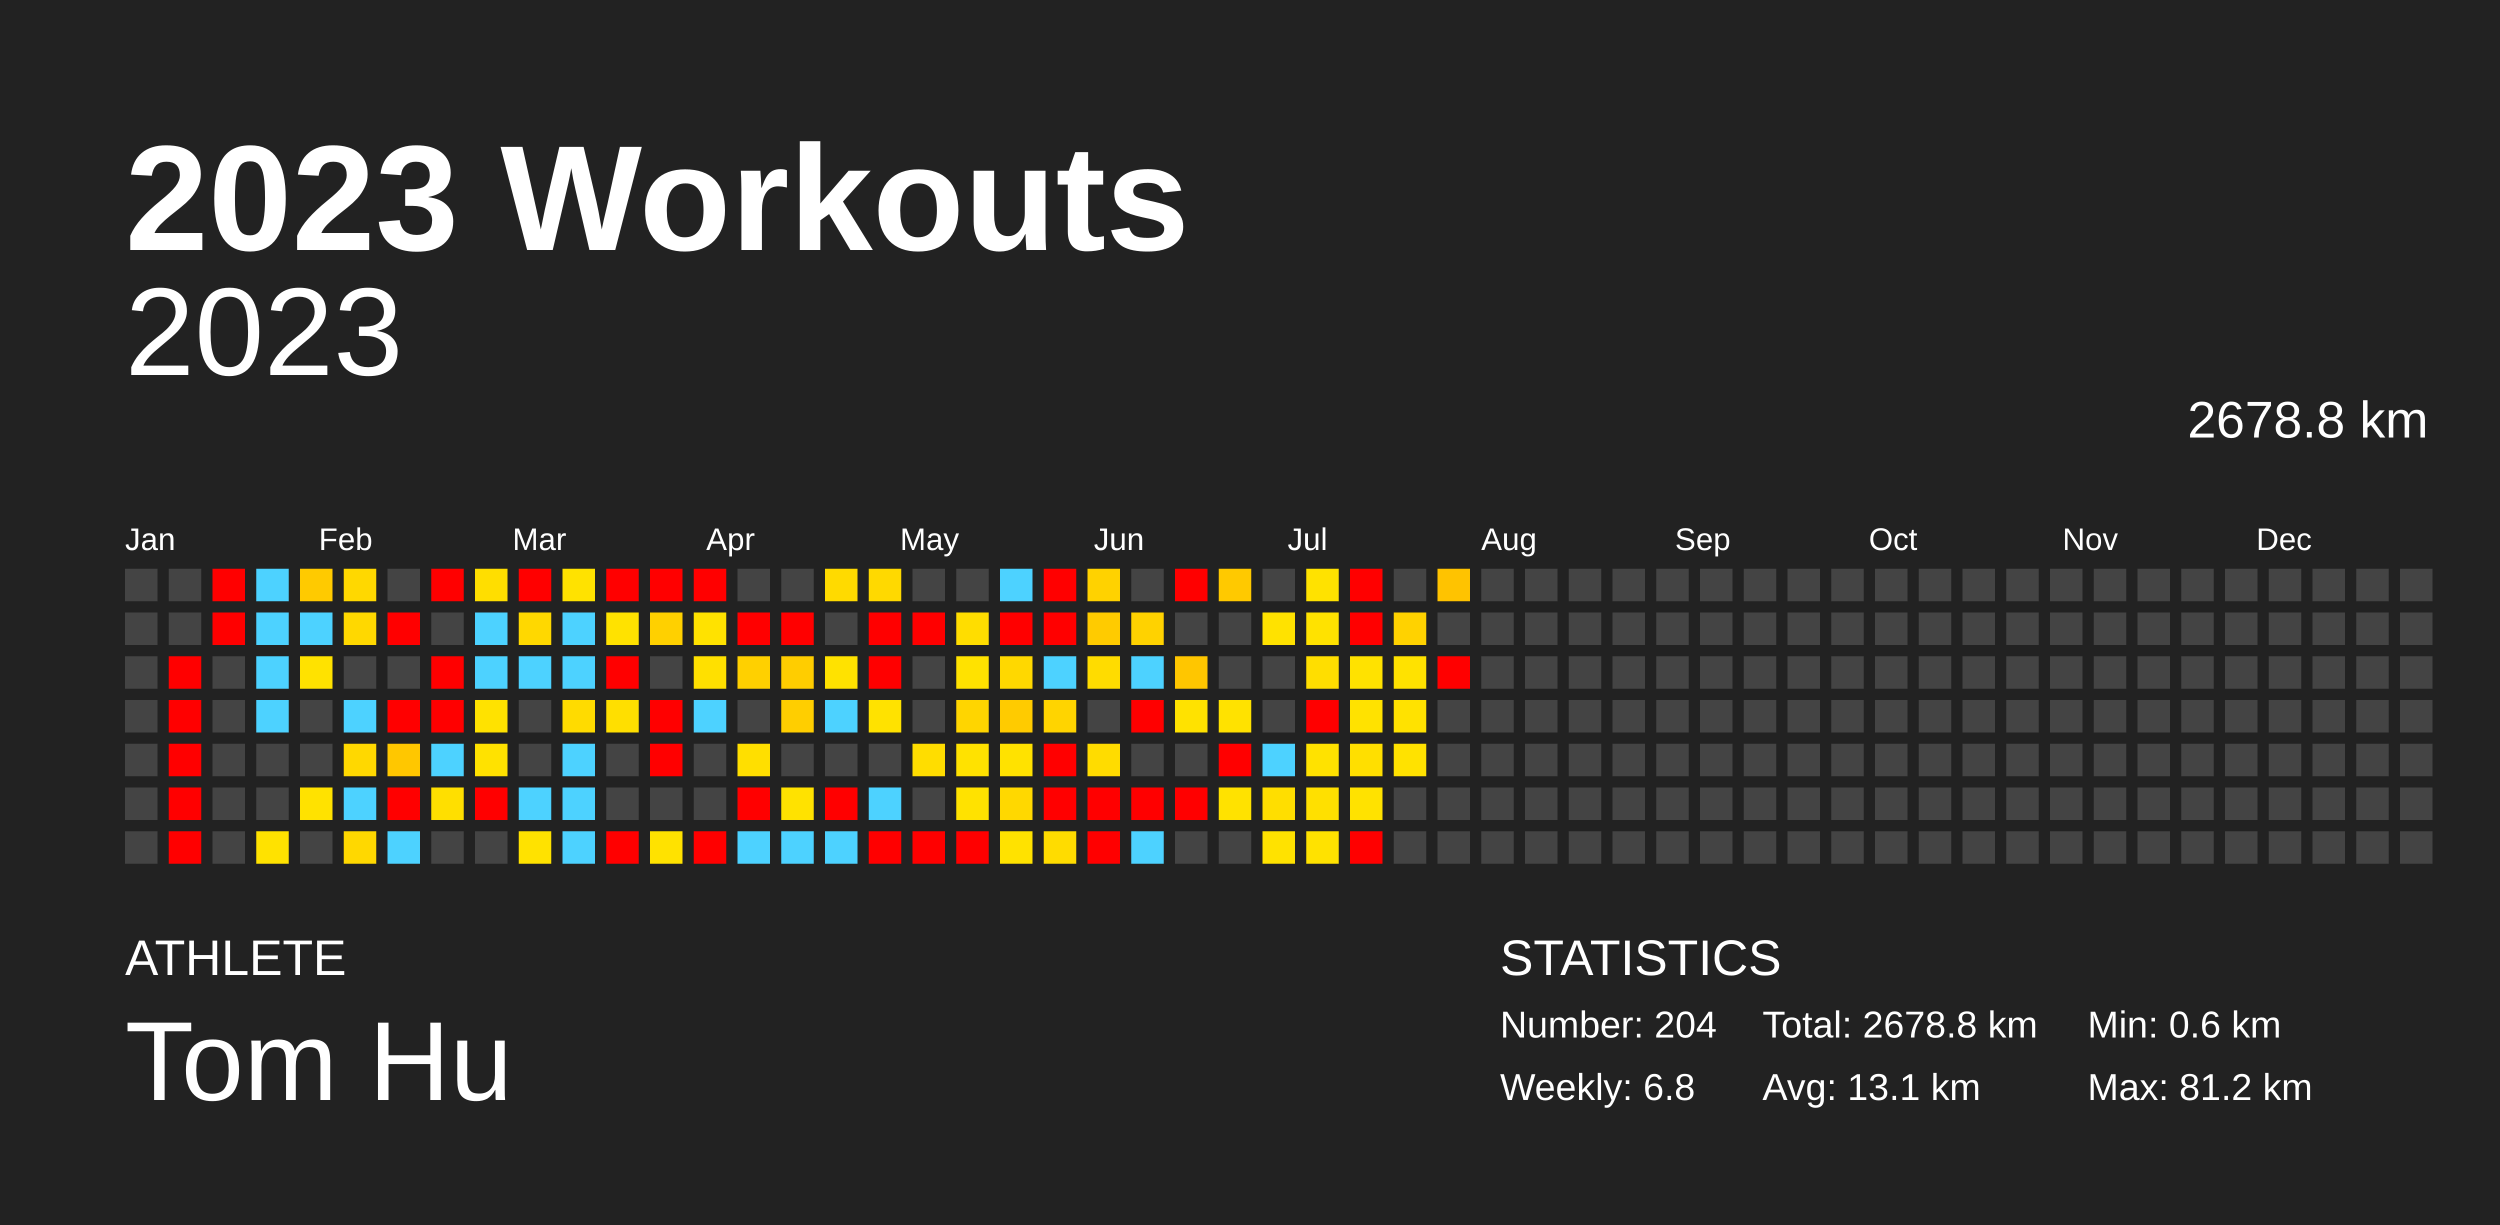
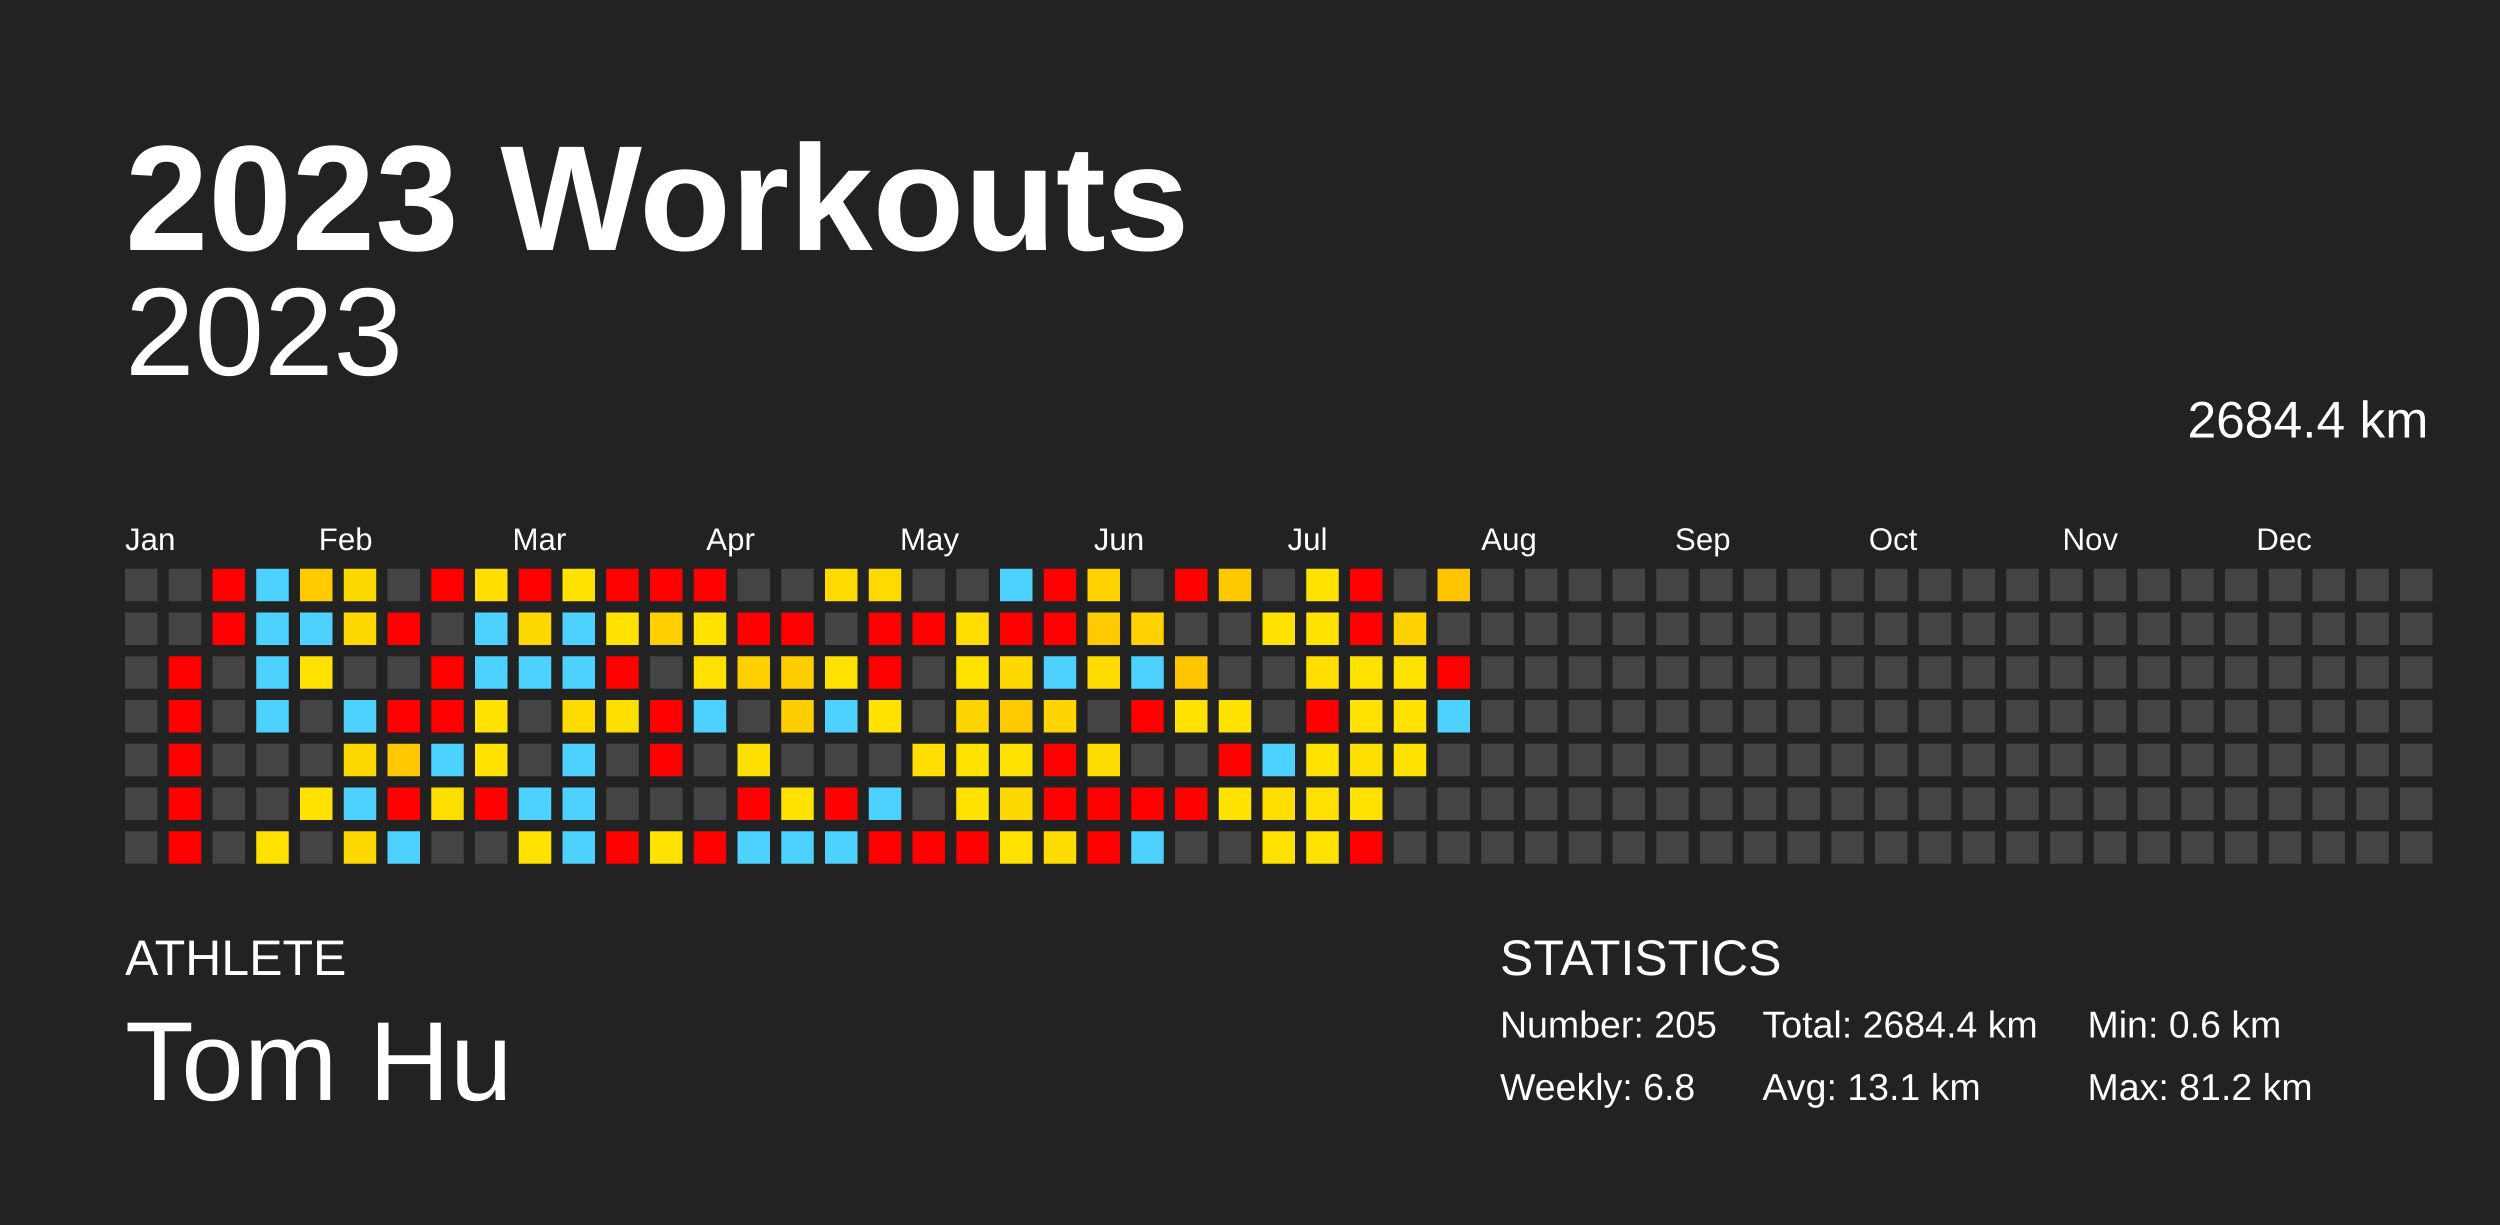
<svg xmlns="http://www.w3.org/2000/svg" baseProfile="full" height="98mm" version="1.1" viewBox="0,0,200,98" width="200mm">
  <defs />
  <rect fill="#222222" height="98" width="200" x="0" y="0" />
  <text fill="#FFFFFF" style="font-size:12px; font-family:Arial; font-weight:bold;" x="10" y="20">2023 Workouts</text>
  <text fill="#FFFFFF" style="font-size:4px; font-family:Arial" x="10" y="78">ATHLETE</text>
  <text fill="#FFFFFF" style="font-size:9px; font-family:Arial" x="10" y="88">Tom Hu</text>
  <text fill="#FFFFFF" style="font-size:4px; font-family:Arial" x="120" y="78">STATISTICS</text>
-   <text fill="#FFFFFF" style="font-size:3px; font-family:Arial" x="120" y="83">Number: 204</text>
+   <text fill="#FFFFFF" style="font-size:3px; font-family:Arial" x="120" y="83">Number: 205</text>
  <text fill="#FFFFFF" style="font-size:3px; font-family:Arial" x="120" y="88">Weekly: 6.8</text>
-   <text fill="#FFFFFF" style="font-size:3px; font-family:Arial" x="141" y="83">Total: 2678.8 km</text>
+   <text fill="#FFFFFF" style="font-size:3px; font-family:Arial" x="141" y="83">Total: 2684.4 km</text>
  <text fill="#FFFFFF" style="font-size:3px; font-family:Arial" x="141" y="88">Avg: 13.1 km</text>
  <text fill="#FFFFFF" style="font-size:3px; font-family:Arial" x="167" y="83">Min: 0.6 km</text>
  <text fill="#FFFFFF" style="font-size:3px; font-family:Arial" x="167" y="88">Max: 81.2 km</text>
  <text alignment-baseline="hanging" fill="#FFFFFF" style="font-size:10.0px; font-family:Arial;" x="10" y="30">2023</text>
-   <text alignment-baseline="hanging" fill="#FFFFFF" style="font-size:4.125px; font-family:Arial;" x="175" y="35">2678.8 km</text>
+   <text alignment-baseline="hanging" fill="#FFFFFF" style="font-size:4.125px; font-family:Arial;" x="175" y="35">2684.4 km</text>
  <text fill="#FFFFFF" style="font-size:2.5px; font-family:Arial" x="10.0" y="44">Jan</text>
  <text fill="#FFFFFF" style="font-size:2.5px; font-family:Arial" x="25.5" y="44">Feb</text>
  <text fill="#FFFFFF" style="font-size:2.5px; font-family:Arial" x="41.0" y="44">Mar</text>
  <text fill="#FFFFFF" style="font-size:2.5px; font-family:Arial" x="56.5" y="44">Apr</text>
  <text fill="#FFFFFF" style="font-size:2.5px; font-family:Arial" x="72.0" y="44">May</text>
  <text fill="#FFFFFF" style="font-size:2.5px; font-family:Arial" x="87.5" y="44">Jun</text>
  <text fill="#FFFFFF" style="font-size:2.5px; font-family:Arial" x="103.0" y="44">Jul</text>
  <text fill="#FFFFFF" style="font-size:2.5px; font-family:Arial" x="118.5" y="44">Aug</text>
  <text fill="#FFFFFF" style="font-size:2.5px; font-family:Arial" x="134.0" y="44">Sep</text>
  <text fill="#FFFFFF" style="font-size:2.5px; font-family:Arial" x="149.5" y="44">Oct</text>
  <text fill="#FFFFFF" style="font-size:2.5px; font-family:Arial" x="165.0" y="44">Nov</text>
  <text fill="#FFFFFF" style="font-size:2.5px; font-family:Arial" x="180.5" y="44">Dec</text>
  <rect fill="#444444" height="2.6" width="2.6" x="10.0" y="45.5" />
  <rect fill="#444444" height="2.6" width="2.6" x="10.0" y="49.0" />
  <rect fill="#444444" height="2.6" width="2.6" x="10.0" y="52.5" />
  <rect fill="#444444" height="2.6" width="2.6" x="10.0" y="56.0" />
  <rect fill="#444444" height="2.6" width="2.6" x="10.0" y="59.5" />
  <rect fill="#444444" height="2.6" width="2.6" x="10.0" y="63.0" />
  <rect fill="#444444" height="2.6" width="2.6" x="10.0" y="66.5" />
  <rect fill="#444444" height="2.6" width="2.6" x="13.5" y="45.5" />
  <rect fill="#444444" height="2.6" width="2.6" x="13.5" y="49.0" />
  <rect fill="red" height="2.6" width="2.6" x="13.5" y="52.5" />
  <rect fill="red" height="2.6" width="2.6" x="13.5" y="56.0" />
  <rect fill="red" height="2.6" width="2.6" x="13.5" y="59.5" />
  <rect fill="red" height="2.6" width="2.6" x="13.5" y="63.0" />
  <rect fill="red" height="2.6" width="2.6" x="13.5" y="66.5" />
  <rect fill="red" height="2.6" width="2.6" x="17.0" y="45.5" />
  <rect fill="red" height="2.6" width="2.6" x="17.0" y="49.0" />
  <rect fill="#444444" height="2.6" width="2.6" x="17.0" y="52.5" />
  <rect fill="#444444" height="2.6" width="2.6" x="17.0" y="56.0" />
  <rect fill="#444444" height="2.6" width="2.6" x="17.0" y="59.5" />
  <rect fill="#444444" height="2.6" width="2.6" x="17.0" y="63.0" />
  <rect fill="#444444" height="2.6" width="2.6" x="17.0" y="66.5" />
  <rect fill="#4dd2ff" height="2.6" width="2.6" x="20.5" y="45.5" />
  <rect fill="#4dd2ff" height="2.6" width="2.6" x="20.5" y="49.0" />
  <rect fill="#4dd2ff" height="2.6" width="2.6" x="20.5" y="52.5" />
  <rect fill="#4dd2ff" height="2.6" width="2.6" x="20.5" y="56.0" />
  <rect fill="#444444" height="2.6" width="2.6" x="20.5" y="59.5" />
  <rect fill="#444444" height="2.6" width="2.6" x="20.5" y="63.0" />
  <rect fill="#ffe200" height="2.6" width="2.6" x="20.5" y="66.5" />
  <rect fill="#ffca00" height="2.6" width="2.6" x="24.0" y="45.5" />
  <rect fill="#4dd2ff" height="2.6" width="2.6" x="24.0" y="49.0" />
  <rect fill="#ffe200" height="2.6" width="2.6" x="24.0" y="52.5" />
  <rect fill="#444444" height="2.6" width="2.6" x="24.0" y="56.0" />
  <rect fill="#444444" height="2.6" width="2.6" x="24.0" y="59.5" />
  <rect fill="#ffe200" height="2.6" width="2.6" x="24.0" y="63.0" />
  <rect fill="#444444" height="2.6" width="2.6" x="24.0" y="66.5" />
  <rect fill="#ffd800" height="2.6" width="2.6" x="27.5" y="45.5" />
  <rect fill="#ffd800" height="2.6" width="2.6" x="27.5" y="49.0" />
  <rect fill="#444444" height="2.6" width="2.6" x="27.5" y="52.5" />
  <rect fill="#4dd2ff" height="2.6" width="2.6" x="27.5" y="56.0" />
  <rect fill="#ffd800" height="2.6" width="2.6" x="27.5" y="59.5" />
  <rect fill="#4dd2ff" height="2.6" width="2.6" x="27.5" y="63.0" />
  <rect fill="#ffd800" height="2.6" width="2.6" x="27.5" y="66.5" />
  <rect fill="#444444" height="2.6" width="2.6" x="31.0" y="45.5" />
  <rect fill="red" height="2.6" width="2.6" x="31.0" y="49.0" />
  <rect fill="#444444" height="2.6" width="2.6" x="31.0" y="52.5" />
  <rect fill="red" height="2.6" width="2.6" x="31.0" y="56.0" />
  <rect fill="#ffc700" height="2.6" width="2.6" x="31.0" y="59.5" />
  <rect fill="red" height="2.6" width="2.6" x="31.0" y="63.0" />
  <rect fill="#4dd2ff" height="2.6" width="2.6" x="31.0" y="66.5" />
  <rect fill="red" height="2.6" width="2.6" x="34.5" y="45.5" />
  <rect fill="#444444" height="2.6" width="2.6" x="34.5" y="49.0" />
  <rect fill="red" height="2.6" width="2.6" x="34.5" y="52.5" />
  <rect fill="red" height="2.6" width="2.6" x="34.5" y="56.0" />
  <rect fill="#4dd2ff" height="2.6" width="2.6" x="34.5" y="59.5" />
  <rect fill="#ffdf00" height="2.6" width="2.6" x="34.5" y="63.0" />
  <rect fill="#444444" height="2.6" width="2.6" x="34.5" y="66.5" />
  <rect fill="#ffde00" height="2.6" width="2.6" x="38.0" y="45.5" />
  <rect fill="#4dd2ff" height="2.6" width="2.6" x="38.0" y="49.0" />
  <rect fill="#4dd2ff" height="2.6" width="2.6" x="38.0" y="52.5" />
  <rect fill="#ffe200" height="2.6" width="2.6" x="38.0" y="56.0" />
  <rect fill="#ffe200" height="2.6" width="2.6" x="38.0" y="59.5" />
  <rect fill="red" height="2.6" width="2.6" x="38.0" y="63.0" />
  <rect fill="#444444" height="2.6" width="2.6" x="38.0" y="66.5" />
  <rect fill="red" height="2.6" width="2.6" x="41.5" y="45.5" />
  <rect fill="#ffd800" height="2.6" width="2.6" x="41.5" y="49.0" />
  <rect fill="#4dd2ff" height="2.6" width="2.6" x="41.5" y="52.5" />
  <rect fill="#444444" height="2.6" width="2.6" x="41.5" y="56.0" />
  <rect fill="#444444" height="2.6" width="2.6" x="41.5" y="59.5" />
  <rect fill="#4dd2ff" height="2.6" width="2.6" x="41.5" y="63.0" />
  <rect fill="#ffe200" height="2.6" width="2.6" x="41.5" y="66.5" />
  <rect fill="#ffe200" height="2.6" width="2.6" x="45.0" y="45.5" />
  <rect fill="#4dd2ff" height="2.6" width="2.6" x="45.0" y="49.0" />
  <rect fill="#4dd2ff" height="2.6" width="2.6" x="45.0" y="52.5" />
  <rect fill="#ffdb00" height="2.6" width="2.6" x="45.0" y="56.0" />
  <rect fill="#4dd2ff" height="2.6" width="2.6" x="45.0" y="59.5" />
  <rect fill="#4dd2ff" height="2.6" width="2.6" x="45.0" y="63.0" />
  <rect fill="#4dd2ff" height="2.6" width="2.6" x="45.0" y="66.5" />
  <rect fill="red" height="2.6" width="2.6" x="48.5" y="45.5" />
  <rect fill="#ffe200" height="2.6" width="2.6" x="48.5" y="49.0" />
  <rect fill="red" height="2.6" width="2.6" x="48.5" y="52.5" />
  <rect fill="#ffdf00" height="2.6" width="2.6" x="48.5" y="56.0" />
  <rect fill="#444444" height="2.6" width="2.6" x="48.5" y="59.5" />
  <rect fill="#444444" height="2.6" width="2.6" x="48.5" y="63.0" />
  <rect fill="red" height="2.6" width="2.6" x="48.5" y="66.5" />
  <rect fill="red" height="2.6" width="2.6" x="52.0" y="45.5" />
  <rect fill="#ffd000" height="2.6" width="2.6" x="52.0" y="49.0" />
  <rect fill="#444444" height="2.6" width="2.6" x="52.0" y="52.5" />
  <rect fill="red" height="2.6" width="2.6" x="52.0" y="56.0" />
  <rect fill="red" height="2.6" width="2.6" x="52.0" y="59.5" />
  <rect fill="#444444" height="2.6" width="2.6" x="52.0" y="63.0" />
  <rect fill="#ffe200" height="2.6" width="2.6" x="52.0" y="66.5" />
  <rect fill="red" height="2.6" width="2.6" x="55.5" y="45.5" />
  <rect fill="#ffe200" height="2.6" width="2.6" x="55.5" y="49.0" />
  <rect fill="#ffe000" height="2.6" width="2.6" x="55.5" y="52.5" />
  <rect fill="#4dd2ff" height="2.6" width="2.6" x="55.5" y="56.0" />
  <rect fill="#444444" height="2.6" width="2.6" x="55.5" y="59.5" />
  <rect fill="#444444" height="2.6" width="2.6" x="55.5" y="63.0" />
  <rect fill="red" height="2.6" width="2.6" x="55.5" y="66.5" />
  <rect fill="#444444" height="2.6" width="2.6" x="59.0" y="45.5" />
  <rect fill="red" height="2.6" width="2.6" x="59.0" y="49.0" />
  <rect fill="#ffd000" height="2.6" width="2.6" x="59.0" y="52.5" />
  <rect fill="#444444" height="2.6" width="2.6" x="59.0" y="56.0" />
  <rect fill="#ffdf00" height="2.6" width="2.6" x="59.0" y="59.5" />
  <rect fill="red" height="2.6" width="2.6" x="59.0" y="63.0" />
  <rect fill="#4dd2ff" height="2.6" width="2.6" x="59.0" y="66.5" />
  <rect fill="#444444" height="2.6" width="2.6" x="62.5" y="45.5" />
  <rect fill="red" height="2.6" width="2.6" x="62.5" y="49.0" />
  <rect fill="#ffcd00" height="2.6" width="2.6" x="62.5" y="52.5" />
  <rect fill="#ffce00" height="2.6" width="2.6" x="62.5" y="56.0" />
  <rect fill="#444444" height="2.6" width="2.6" x="62.5" y="59.5" />
  <rect fill="#ffe200" height="2.6" width="2.6" x="62.5" y="63.0" />
  <rect fill="#4dd2ff" height="2.6" width="2.6" x="62.5" y="66.5" />
  <rect fill="#ffda00" height="2.6" width="2.6" x="66.0" y="45.5" />
  <rect fill="#444444" height="2.6" width="2.6" x="66.0" y="49.0" />
  <rect fill="#ffe200" height="2.6" width="2.6" x="66.0" y="52.5" />
  <rect fill="#4dd2ff" height="2.6" width="2.6" x="66.0" y="56.0" />
  <rect fill="#444444" height="2.6" width="2.6" x="66.0" y="59.5" />
  <rect fill="red" height="2.6" width="2.6" x="66.0" y="63.0" />
  <rect fill="#4dd2ff" height="2.6" width="2.6" x="66.0" y="66.5" />
  <rect fill="#ffd900" height="2.6" width="2.6" x="69.5" y="45.5" />
  <rect fill="red" height="2.6" width="2.6" x="69.5" y="49.0" />
  <rect fill="red" height="2.6" width="2.6" x="69.5" y="52.5" />
  <rect fill="#ffe200" height="2.6" width="2.6" x="69.5" y="56.0" />
  <rect fill="#444444" height="2.6" width="2.6" x="69.5" y="59.5" />
  <rect fill="#4dd2ff" height="2.6" width="2.6" x="69.5" y="63.0" />
  <rect fill="red" height="2.6" width="2.6" x="69.5" y="66.5" />
  <rect fill="#444444" height="2.6" width="2.6" x="73.0" y="45.5" />
  <rect fill="red" height="2.6" width="2.6" x="73.0" y="49.0" />
  <rect fill="#444444" height="2.6" width="2.6" x="73.0" y="52.5" />
  <rect fill="#444444" height="2.6" width="2.6" x="73.0" y="56.0" />
  <rect fill="#ffdd00" height="2.6" width="2.6" x="73.0" y="59.5" />
  <rect fill="#444444" height="2.6" width="2.6" x="73.0" y="63.0" />
  <rect fill="red" height="2.6" width="2.6" x="73.0" y="66.5" />
  <rect fill="#444444" height="2.6" width="2.6" x="76.5" y="45.5" />
  <rect fill="#ffdd00" height="2.6" width="2.6" x="76.5" y="49.0" />
  <rect fill="#ffe200" height="2.6" width="2.6" x="76.5" y="52.5" />
  <rect fill="#ffd500" height="2.6" width="2.6" x="76.5" y="56.0" />
  <rect fill="#ffe200" height="2.6" width="2.6" x="76.5" y="59.5" />
  <rect fill="#ffe200" height="2.6" width="2.6" x="76.5" y="63.0" />
  <rect fill="red" height="2.6" width="2.6" x="76.5" y="66.5" />
  <rect fill="#4dd2ff" height="2.6" width="2.6" x="80.0" y="45.5" />
  <rect fill="red" height="2.6" width="2.6" x="80.0" y="49.0" />
  <rect fill="#ffd800" height="2.6" width="2.6" x="80.0" y="52.5" />
  <rect fill="#ffcb00" height="2.6" width="2.6" x="80.0" y="56.0" />
  <rect fill="#ffe200" height="2.6" width="2.6" x="80.0" y="59.5" />
  <rect fill="#ffd800" height="2.6" width="2.6" x="80.0" y="63.0" />
  <rect fill="#ffe200" height="2.6" width="2.6" x="80.0" y="66.5" />
  <rect fill="red" height="2.6" width="2.6" x="83.5" y="45.5" />
  <rect fill="red" height="2.6" width="2.6" x="83.5" y="49.0" />
  <rect fill="#4dd2ff" height="2.6" width="2.6" x="83.5" y="52.5" />
  <rect fill="#ffd400" height="2.6" width="2.6" x="83.5" y="56.0" />
  <rect fill="red" height="2.6" width="2.6" x="83.5" y="59.5" />
  <rect fill="red" height="2.6" width="2.6" x="83.5" y="63.0" />
  <rect fill="#ffdc00" height="2.6" width="2.6" x="83.5" y="66.5" />
  <rect fill="#ffd200" height="2.6" width="2.6" x="87.0" y="45.5" />
  <rect fill="#ffcb00" height="2.6" width="2.6" x="87.0" y="49.0" />
  <rect fill="#ffdc00" height="2.6" width="2.6" x="87.0" y="52.5" />
  <rect fill="#444444" height="2.6" width="2.6" x="87.0" y="56.0" />
  <rect fill="#ffdc00" height="2.6" width="2.6" x="87.0" y="59.5" />
  <rect fill="red" height="2.6" width="2.6" x="87.0" y="63.0" />
  <rect fill="red" height="2.6" width="2.6" x="87.0" y="66.5" />
  <rect fill="#444444" height="2.6" width="2.6" x="90.5" y="45.5" />
  <rect fill="#ffd200" height="2.6" width="2.6" x="90.5" y="49.0" />
  <rect fill="#4dd2ff" height="2.6" width="2.6" x="90.5" y="52.5" />
  <rect fill="red" height="2.6" width="2.6" x="90.5" y="56.0" />
  <rect fill="#444444" height="2.6" width="2.6" x="90.5" y="59.5" />
  <rect fill="red" height="2.6" width="2.6" x="90.5" y="63.0" />
  <rect fill="#4dd2ff" height="2.6" width="2.6" x="90.5" y="66.5" />
  <rect fill="red" height="2.6" width="2.6" x="94.0" y="45.5" />
  <rect fill="#444444" height="2.6" width="2.6" x="94.0" y="49.0" />
  <rect fill="#ffc600" height="2.6" width="2.6" x="94.0" y="52.5" />
  <rect fill="#ffe200" height="2.6" width="2.6" x="94.0" y="56.0" />
  <rect fill="#444444" height="2.6" width="2.6" x="94.0" y="59.5" />
  <rect fill="red" height="2.6" width="2.6" x="94.0" y="63.0" />
  <rect fill="#444444" height="2.6" width="2.6" x="94.0" y="66.5" />
  <rect fill="#ffc900" height="2.6" width="2.6" x="97.5" y="45.5" />
  <rect fill="#444444" height="2.6" width="2.6" x="97.5" y="49.0" />
  <rect fill="#444444" height="2.6" width="2.6" x="97.5" y="52.5" />
  <rect fill="#ffe200" height="2.6" width="2.6" x="97.5" y="56.0" />
  <rect fill="red" height="2.6" width="2.6" x="97.5" y="59.5" />
  <rect fill="#ffe200" height="2.6" width="2.6" x="97.5" y="63.0" />
  <rect fill="#444444" height="2.6" width="2.6" x="97.5" y="66.5" />
  <rect fill="#444444" height="2.6" width="2.6" x="101.0" y="45.5" />
  <rect fill="#ffe200" height="2.6" width="2.6" x="101.0" y="49.0" />
  <rect fill="#444444" height="2.6" width="2.6" x="101.0" y="52.5" />
  <rect fill="#444444" height="2.6" width="2.6" x="101.0" y="56.0" />
  <rect fill="#4dd2ff" height="2.6" width="2.6" x="101.0" y="59.5" />
  <rect fill="#ffde00" height="2.6" width="2.6" x="101.0" y="63.0" />
  <rect fill="#ffe200" height="2.6" width="2.6" x="101.0" y="66.5" />
  <rect fill="#ffe200" height="2.6" width="2.6" x="104.5" y="45.5" />
  <rect fill="#ffe200" height="2.6" width="2.6" x="104.5" y="49.0" />
  <rect fill="#ffde00" height="2.6" width="2.6" x="104.5" y="52.5" />
  <rect fill="red" height="2.6" width="2.6" x="104.5" y="56.0" />
  <rect fill="#ffe200" height="2.6" width="2.6" x="104.5" y="59.5" />
  <rect fill="#ffe000" height="2.6" width="2.6" x="104.5" y="63.0" />
  <rect fill="#ffe200" height="2.6" width="2.6" x="104.5" y="66.5" />
  <rect fill="red" height="2.6" width="2.6" x="108.0" y="45.5" />
  <rect fill="red" height="2.6" width="2.6" x="108.0" y="49.0" />
  <rect fill="#ffe200" height="2.6" width="2.6" x="108.0" y="52.5" />
  <rect fill="#ffe200" height="2.6" width="2.6" x="108.0" y="56.0" />
  <rect fill="#ffdf00" height="2.6" width="2.6" x="108.0" y="59.5" />
  <rect fill="#ffe200" height="2.6" width="2.6" x="108.0" y="63.0" />
  <rect fill="red" height="2.6" width="2.6" x="108.0" y="66.5" />
  <rect fill="#444444" height="2.6" width="2.6" x="111.5" y="45.5" />
  <rect fill="#ffd200" height="2.6" width="2.6" x="111.5" y="49.0" />
  <rect fill="#ffe200" height="2.6" width="2.6" x="111.5" y="52.5" />
  <rect fill="#ffe200" height="2.6" width="2.6" x="111.5" y="56.0" />
  <rect fill="#ffe200" height="2.6" width="2.6" x="111.5" y="59.5" />
  <rect fill="#444444" height="2.6" width="2.6" x="111.5" y="63.0" />
  <rect fill="#444444" height="2.6" width="2.6" x="111.5" y="66.5" />
  <rect fill="#ffc300" height="2.6" width="2.6" x="115.0" y="45.5" />
  <rect fill="#444444" height="2.6" width="2.6" x="115.0" y="49.0" />
  <rect fill="red" height="2.6" width="2.6" x="115.0" y="52.5" />
-   <rect fill="#444444" height="2.6" width="2.6" x="115.0" y="56.0" />
+   <rect fill="#4dd2ff" height="2.6" width="2.6" x="115.0" y="56.0" />
  <rect fill="#444444" height="2.6" width="2.6" x="115.0" y="59.5" />
  <rect fill="#444444" height="2.6" width="2.6" x="115.0" y="63.0" />
  <rect fill="#444444" height="2.6" width="2.6" x="115.0" y="66.5" />
  <rect fill="#444444" height="2.6" width="2.6" x="118.5" y="45.5" />
  <rect fill="#444444" height="2.6" width="2.6" x="118.5" y="49.0" />
  <rect fill="#444444" height="2.6" width="2.6" x="118.5" y="52.5" />
  <rect fill="#444444" height="2.6" width="2.6" x="118.5" y="56.0" />
  <rect fill="#444444" height="2.6" width="2.6" x="118.5" y="59.5" />
  <rect fill="#444444" height="2.6" width="2.6" x="118.5" y="63.0" />
  <rect fill="#444444" height="2.6" width="2.6" x="118.5" y="66.5" />
  <rect fill="#444444" height="2.6" width="2.6" x="122.0" y="45.5" />
  <rect fill="#444444" height="2.6" width="2.6" x="122.0" y="49.0" />
  <rect fill="#444444" height="2.6" width="2.6" x="122.0" y="52.5" />
  <rect fill="#444444" height="2.6" width="2.6" x="122.0" y="56.0" />
  <rect fill="#444444" height="2.6" width="2.6" x="122.0" y="59.5" />
  <rect fill="#444444" height="2.6" width="2.6" x="122.0" y="63.0" />
  <rect fill="#444444" height="2.6" width="2.6" x="122.0" y="66.5" />
  <rect fill="#444444" height="2.6" width="2.6" x="125.5" y="45.5" />
  <rect fill="#444444" height="2.6" width="2.6" x="125.5" y="49.0" />
  <rect fill="#444444" height="2.6" width="2.6" x="125.5" y="52.5" />
  <rect fill="#444444" height="2.6" width="2.6" x="125.5" y="56.0" />
  <rect fill="#444444" height="2.6" width="2.6" x="125.5" y="59.5" />
  <rect fill="#444444" height="2.6" width="2.6" x="125.5" y="63.0" />
  <rect fill="#444444" height="2.6" width="2.6" x="125.5" y="66.5" />
  <rect fill="#444444" height="2.6" width="2.6" x="129.0" y="45.5" />
  <rect fill="#444444" height="2.6" width="2.6" x="129.0" y="49.0" />
  <rect fill="#444444" height="2.6" width="2.6" x="129.0" y="52.5" />
  <rect fill="#444444" height="2.6" width="2.6" x="129.0" y="56.0" />
  <rect fill="#444444" height="2.6" width="2.6" x="129.0" y="59.5" />
  <rect fill="#444444" height="2.6" width="2.6" x="129.0" y="63.0" />
  <rect fill="#444444" height="2.6" width="2.6" x="129.0" y="66.5" />
  <rect fill="#444444" height="2.6" width="2.6" x="132.5" y="45.5" />
  <rect fill="#444444" height="2.6" width="2.6" x="132.5" y="49.0" />
  <rect fill="#444444" height="2.6" width="2.6" x="132.5" y="52.5" />
  <rect fill="#444444" height="2.6" width="2.6" x="132.5" y="56.0" />
  <rect fill="#444444" height="2.6" width="2.6" x="132.5" y="59.5" />
  <rect fill="#444444" height="2.6" width="2.6" x="132.5" y="63.0" />
  <rect fill="#444444" height="2.6" width="2.6" x="132.5" y="66.5" />
  <rect fill="#444444" height="2.6" width="2.6" x="136.0" y="45.5" />
  <rect fill="#444444" height="2.6" width="2.6" x="136.0" y="49.0" />
  <rect fill="#444444" height="2.6" width="2.6" x="136.0" y="52.5" />
  <rect fill="#444444" height="2.6" width="2.6" x="136.0" y="56.0" />
  <rect fill="#444444" height="2.6" width="2.6" x="136.0" y="59.5" />
  <rect fill="#444444" height="2.6" width="2.6" x="136.0" y="63.0" />
  <rect fill="#444444" height="2.6" width="2.6" x="136.0" y="66.5" />
  <rect fill="#444444" height="2.6" width="2.6" x="139.5" y="45.5" />
  <rect fill="#444444" height="2.6" width="2.6" x="139.5" y="49.0" />
  <rect fill="#444444" height="2.6" width="2.6" x="139.5" y="52.5" />
  <rect fill="#444444" height="2.6" width="2.6" x="139.5" y="56.0" />
  <rect fill="#444444" height="2.6" width="2.6" x="139.5" y="59.5" />
  <rect fill="#444444" height="2.6" width="2.6" x="139.5" y="63.0" />
  <rect fill="#444444" height="2.6" width="2.6" x="139.5" y="66.5" />
  <rect fill="#444444" height="2.6" width="2.6" x="143.0" y="45.5" />
  <rect fill="#444444" height="2.6" width="2.6" x="143.0" y="49.0" />
  <rect fill="#444444" height="2.6" width="2.6" x="143.0" y="52.5" />
  <rect fill="#444444" height="2.6" width="2.6" x="143.0" y="56.0" />
  <rect fill="#444444" height="2.6" width="2.6" x="143.0" y="59.5" />
  <rect fill="#444444" height="2.6" width="2.6" x="143.0" y="63.0" />
  <rect fill="#444444" height="2.6" width="2.6" x="143.0" y="66.5" />
  <rect fill="#444444" height="2.6" width="2.6" x="146.5" y="45.5" />
  <rect fill="#444444" height="2.6" width="2.6" x="146.5" y="49.0" />
  <rect fill="#444444" height="2.6" width="2.6" x="146.5" y="52.5" />
  <rect fill="#444444" height="2.6" width="2.6" x="146.5" y="56.0" />
  <rect fill="#444444" height="2.6" width="2.6" x="146.5" y="59.5" />
  <rect fill="#444444" height="2.6" width="2.6" x="146.5" y="63.0" />
  <rect fill="#444444" height="2.6" width="2.6" x="146.5" y="66.5" />
  <rect fill="#444444" height="2.6" width="2.6" x="150.0" y="45.5" />
  <rect fill="#444444" height="2.6" width="2.6" x="150.0" y="49.0" />
  <rect fill="#444444" height="2.6" width="2.6" x="150.0" y="52.5" />
  <rect fill="#444444" height="2.6" width="2.6" x="150.0" y="56.0" />
  <rect fill="#444444" height="2.6" width="2.6" x="150.0" y="59.5" />
  <rect fill="#444444" height="2.6" width="2.6" x="150.0" y="63.0" />
  <rect fill="#444444" height="2.6" width="2.6" x="150.0" y="66.5" />
  <rect fill="#444444" height="2.6" width="2.6" x="153.5" y="45.5" />
  <rect fill="#444444" height="2.6" width="2.6" x="153.5" y="49.0" />
  <rect fill="#444444" height="2.6" width="2.6" x="153.5" y="52.5" />
  <rect fill="#444444" height="2.6" width="2.6" x="153.5" y="56.0" />
  <rect fill="#444444" height="2.6" width="2.6" x="153.5" y="59.5" />
  <rect fill="#444444" height="2.6" width="2.6" x="153.5" y="63.0" />
  <rect fill="#444444" height="2.6" width="2.6" x="153.5" y="66.5" />
  <rect fill="#444444" height="2.6" width="2.6" x="157.0" y="45.5" />
  <rect fill="#444444" height="2.6" width="2.6" x="157.0" y="49.0" />
  <rect fill="#444444" height="2.6" width="2.6" x="157.0" y="52.5" />
  <rect fill="#444444" height="2.6" width="2.6" x="157.0" y="56.0" />
  <rect fill="#444444" height="2.6" width="2.6" x="157.0" y="59.5" />
  <rect fill="#444444" height="2.6" width="2.6" x="157.0" y="63.0" />
  <rect fill="#444444" height="2.6" width="2.6" x="157.0" y="66.5" />
  <rect fill="#444444" height="2.6" width="2.6" x="160.5" y="45.5" />
  <rect fill="#444444" height="2.6" width="2.6" x="160.5" y="49.0" />
  <rect fill="#444444" height="2.6" width="2.6" x="160.5" y="52.5" />
  <rect fill="#444444" height="2.6" width="2.6" x="160.5" y="56.0" />
  <rect fill="#444444" height="2.6" width="2.6" x="160.5" y="59.5" />
  <rect fill="#444444" height="2.6" width="2.6" x="160.5" y="63.0" />
  <rect fill="#444444" height="2.6" width="2.6" x="160.5" y="66.5" />
  <rect fill="#444444" height="2.6" width="2.6" x="164.0" y="45.5" />
  <rect fill="#444444" height="2.6" width="2.6" x="164.0" y="49.0" />
  <rect fill="#444444" height="2.6" width="2.6" x="164.0" y="52.5" />
  <rect fill="#444444" height="2.6" width="2.6" x="164.0" y="56.0" />
  <rect fill="#444444" height="2.6" width="2.6" x="164.0" y="59.5" />
  <rect fill="#444444" height="2.6" width="2.6" x="164.0" y="63.0" />
  <rect fill="#444444" height="2.6" width="2.6" x="164.0" y="66.5" />
  <rect fill="#444444" height="2.6" width="2.6" x="167.5" y="45.5" />
  <rect fill="#444444" height="2.6" width="2.6" x="167.5" y="49.0" />
  <rect fill="#444444" height="2.6" width="2.6" x="167.5" y="52.5" />
  <rect fill="#444444" height="2.6" width="2.6" x="167.5" y="56.0" />
  <rect fill="#444444" height="2.6" width="2.6" x="167.5" y="59.5" />
  <rect fill="#444444" height="2.6" width="2.6" x="167.5" y="63.0" />
  <rect fill="#444444" height="2.6" width="2.6" x="167.5" y="66.5" />
  <rect fill="#444444" height="2.6" width="2.6" x="171.0" y="45.5" />
  <rect fill="#444444" height="2.6" width="2.6" x="171.0" y="49.0" />
  <rect fill="#444444" height="2.6" width="2.6" x="171.0" y="52.5" />
  <rect fill="#444444" height="2.6" width="2.6" x="171.0" y="56.0" />
  <rect fill="#444444" height="2.6" width="2.6" x="171.0" y="59.5" />
  <rect fill="#444444" height="2.6" width="2.6" x="171.0" y="63.0" />
  <rect fill="#444444" height="2.6" width="2.6" x="171.0" y="66.5" />
  <rect fill="#444444" height="2.6" width="2.6" x="174.5" y="45.5" />
  <rect fill="#444444" height="2.6" width="2.6" x="174.5" y="49.0" />
  <rect fill="#444444" height="2.6" width="2.6" x="174.5" y="52.5" />
  <rect fill="#444444" height="2.6" width="2.6" x="174.5" y="56.0" />
  <rect fill="#444444" height="2.6" width="2.6" x="174.5" y="59.5" />
  <rect fill="#444444" height="2.6" width="2.6" x="174.5" y="63.0" />
  <rect fill="#444444" height="2.6" width="2.6" x="174.5" y="66.5" />
  <rect fill="#444444" height="2.6" width="2.6" x="178.0" y="45.5" />
  <rect fill="#444444" height="2.6" width="2.6" x="178.0" y="49.0" />
  <rect fill="#444444" height="2.6" width="2.6" x="178.0" y="52.5" />
  <rect fill="#444444" height="2.6" width="2.6" x="178.0" y="56.0" />
  <rect fill="#444444" height="2.6" width="2.6" x="178.0" y="59.5" />
  <rect fill="#444444" height="2.6" width="2.6" x="178.0" y="63.0" />
  <rect fill="#444444" height="2.6" width="2.6" x="178.0" y="66.5" />
  <rect fill="#444444" height="2.6" width="2.6" x="181.5" y="45.5" />
  <rect fill="#444444" height="2.6" width="2.6" x="181.5" y="49.0" />
  <rect fill="#444444" height="2.6" width="2.6" x="181.5" y="52.5" />
  <rect fill="#444444" height="2.6" width="2.6" x="181.5" y="56.0" />
  <rect fill="#444444" height="2.6" width="2.6" x="181.5" y="59.5" />
  <rect fill="#444444" height="2.6" width="2.6" x="181.5" y="63.0" />
  <rect fill="#444444" height="2.6" width="2.6" x="181.5" y="66.5" />
  <rect fill="#444444" height="2.6" width="2.6" x="185.0" y="45.5" />
  <rect fill="#444444" height="2.6" width="2.6" x="185.0" y="49.0" />
  <rect fill="#444444" height="2.6" width="2.6" x="185.0" y="52.5" />
  <rect fill="#444444" height="2.6" width="2.6" x="185.0" y="56.0" />
  <rect fill="#444444" height="2.6" width="2.6" x="185.0" y="59.5" />
  <rect fill="#444444" height="2.6" width="2.6" x="185.0" y="63.0" />
  <rect fill="#444444" height="2.6" width="2.6" x="185.0" y="66.5" />
  <rect fill="#444444" height="2.6" width="2.6" x="188.5" y="45.5" />
  <rect fill="#444444" height="2.6" width="2.6" x="188.5" y="49.0" />
  <rect fill="#444444" height="2.6" width="2.6" x="188.5" y="52.5" />
  <rect fill="#444444" height="2.6" width="2.6" x="188.5" y="56.0" />
  <rect fill="#444444" height="2.6" width="2.6" x="188.5" y="59.5" />
  <rect fill="#444444" height="2.6" width="2.6" x="188.5" y="63.0" />
  <rect fill="#444444" height="2.6" width="2.6" x="188.5" y="66.5" />
  <rect fill="#444444" height="2.6" width="2.6" x="192.0" y="45.5" />
  <rect fill="#444444" height="2.6" width="2.6" x="192.0" y="49.0" />
  <rect fill="#444444" height="2.6" width="2.6" x="192.0" y="52.5" />
  <rect fill="#444444" height="2.6" width="2.6" x="192.0" y="56.0" />
  <rect fill="#444444" height="2.6" width="2.6" x="192.0" y="59.5" />
  <rect fill="#444444" height="2.6" width="2.6" x="192.0" y="63.0" />
  <rect fill="#444444" height="2.6" width="2.6" x="192.0" y="66.5" />
</svg>
